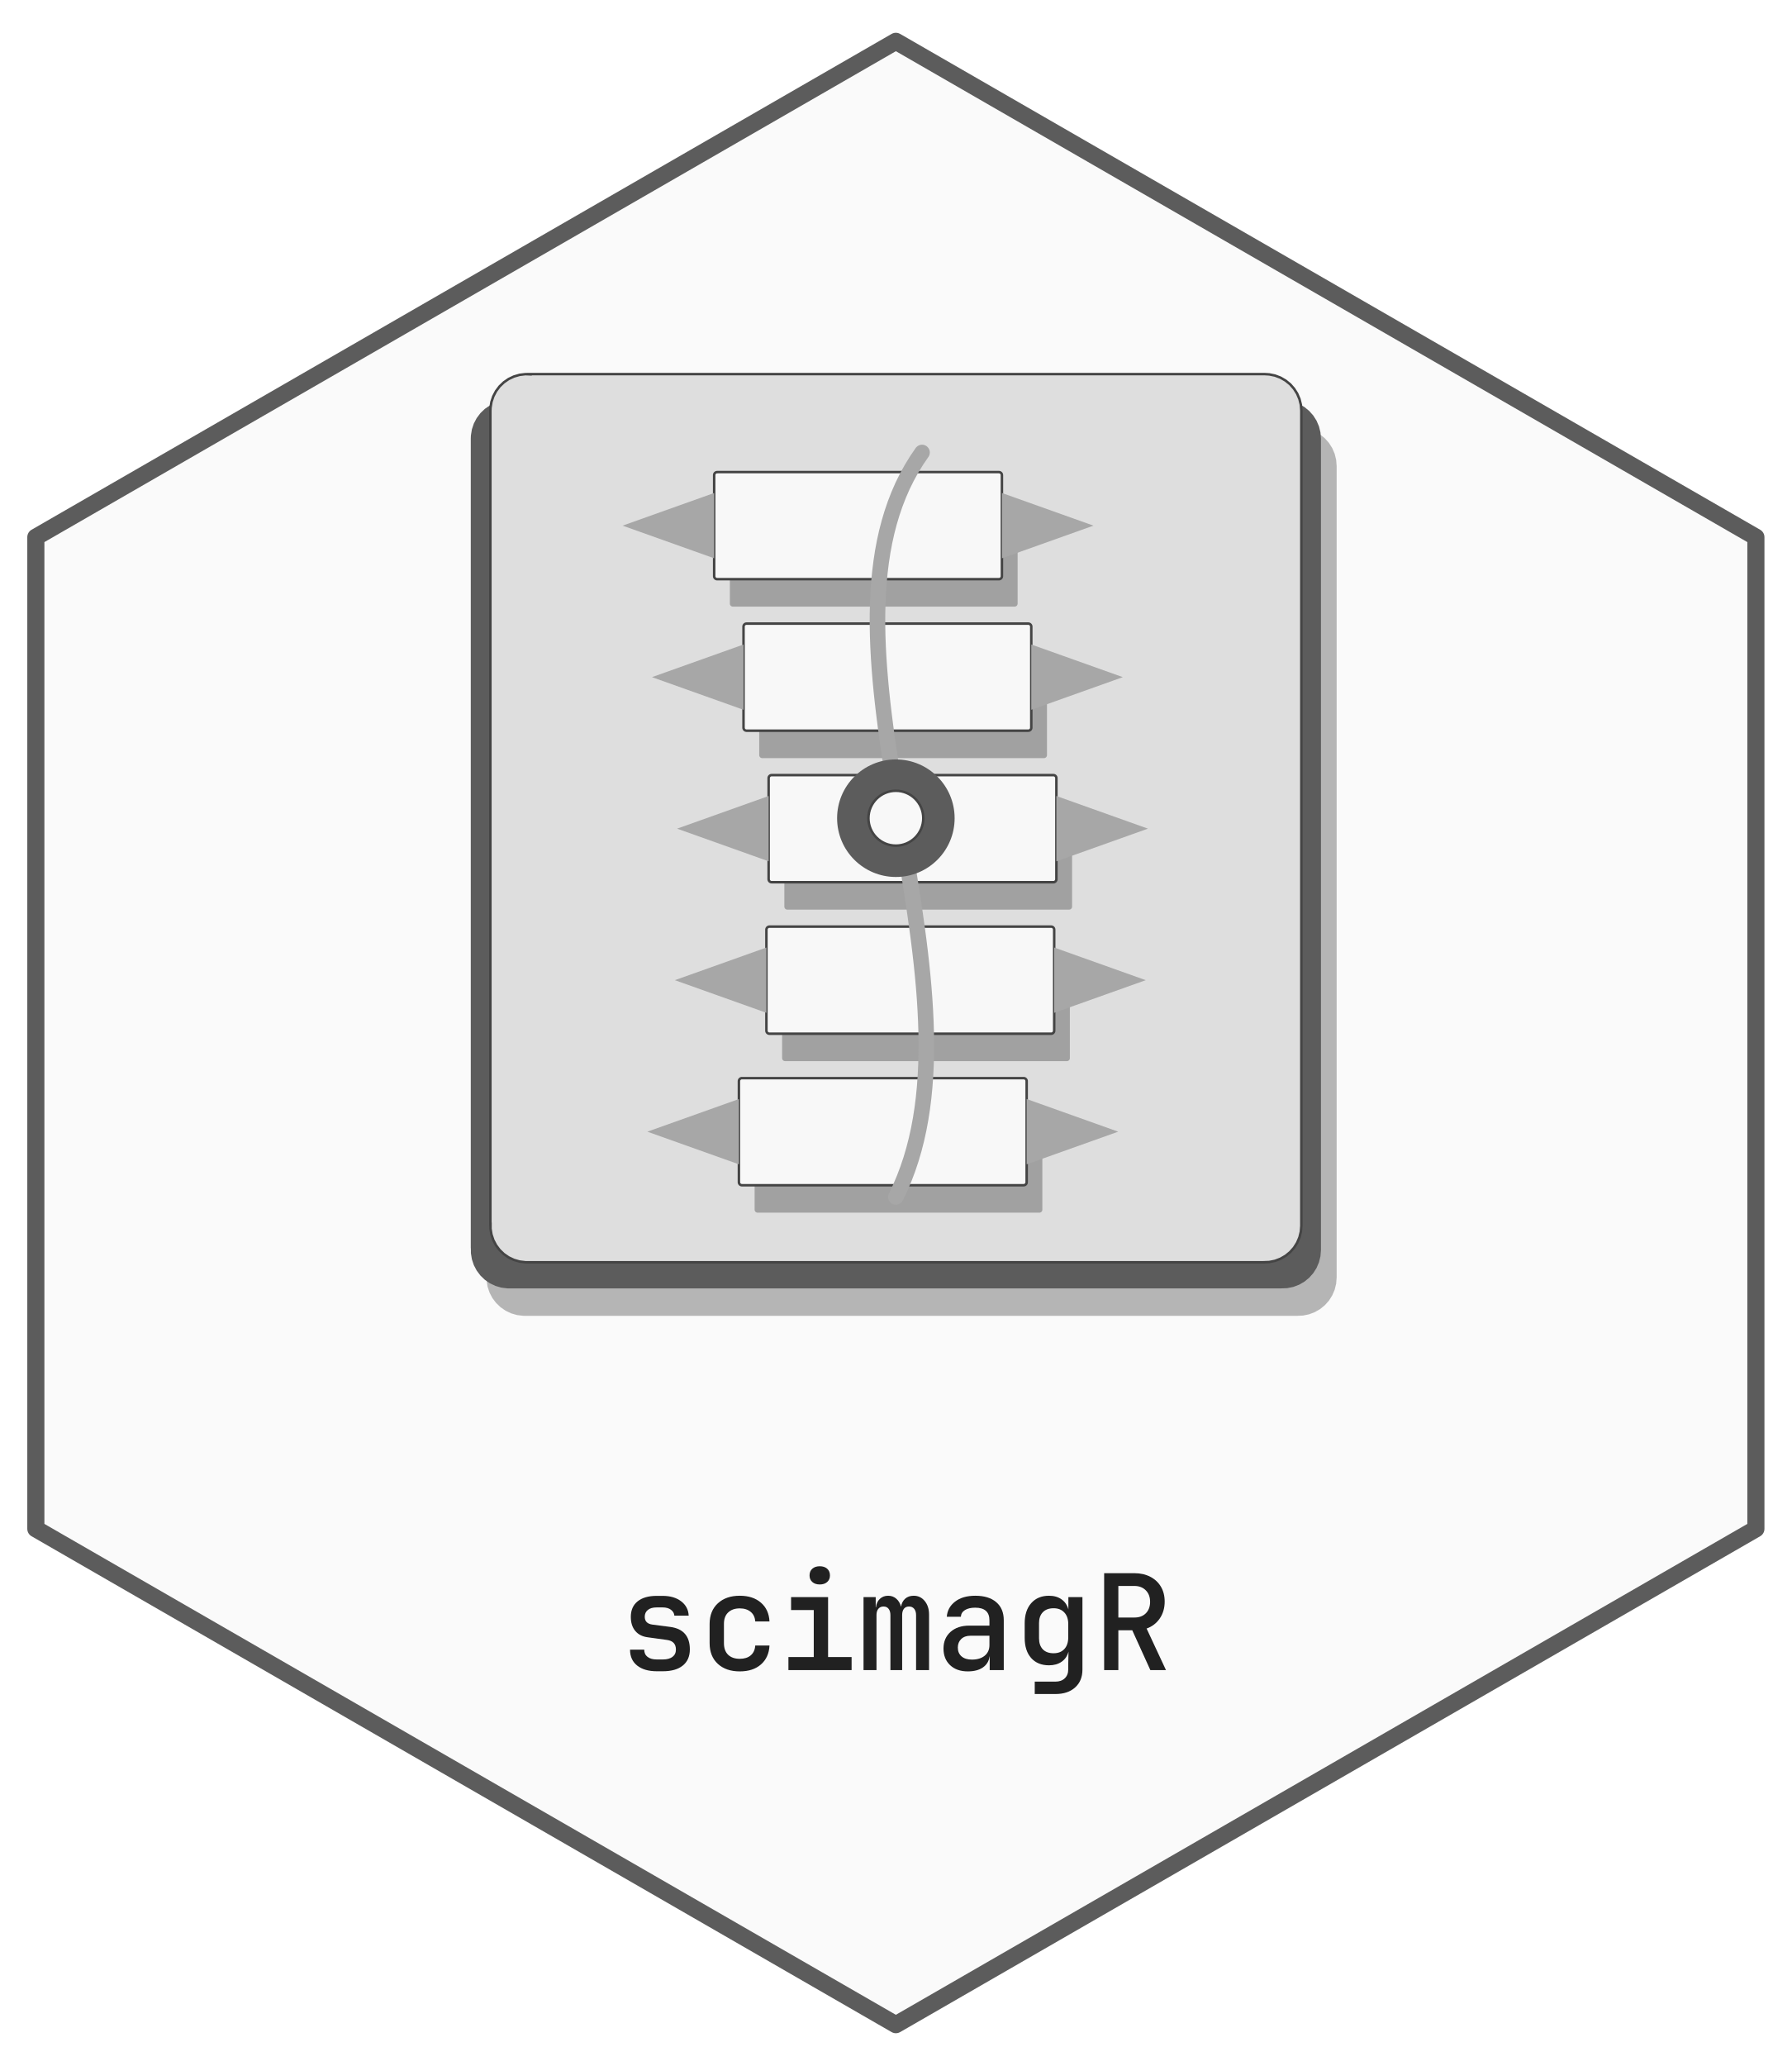
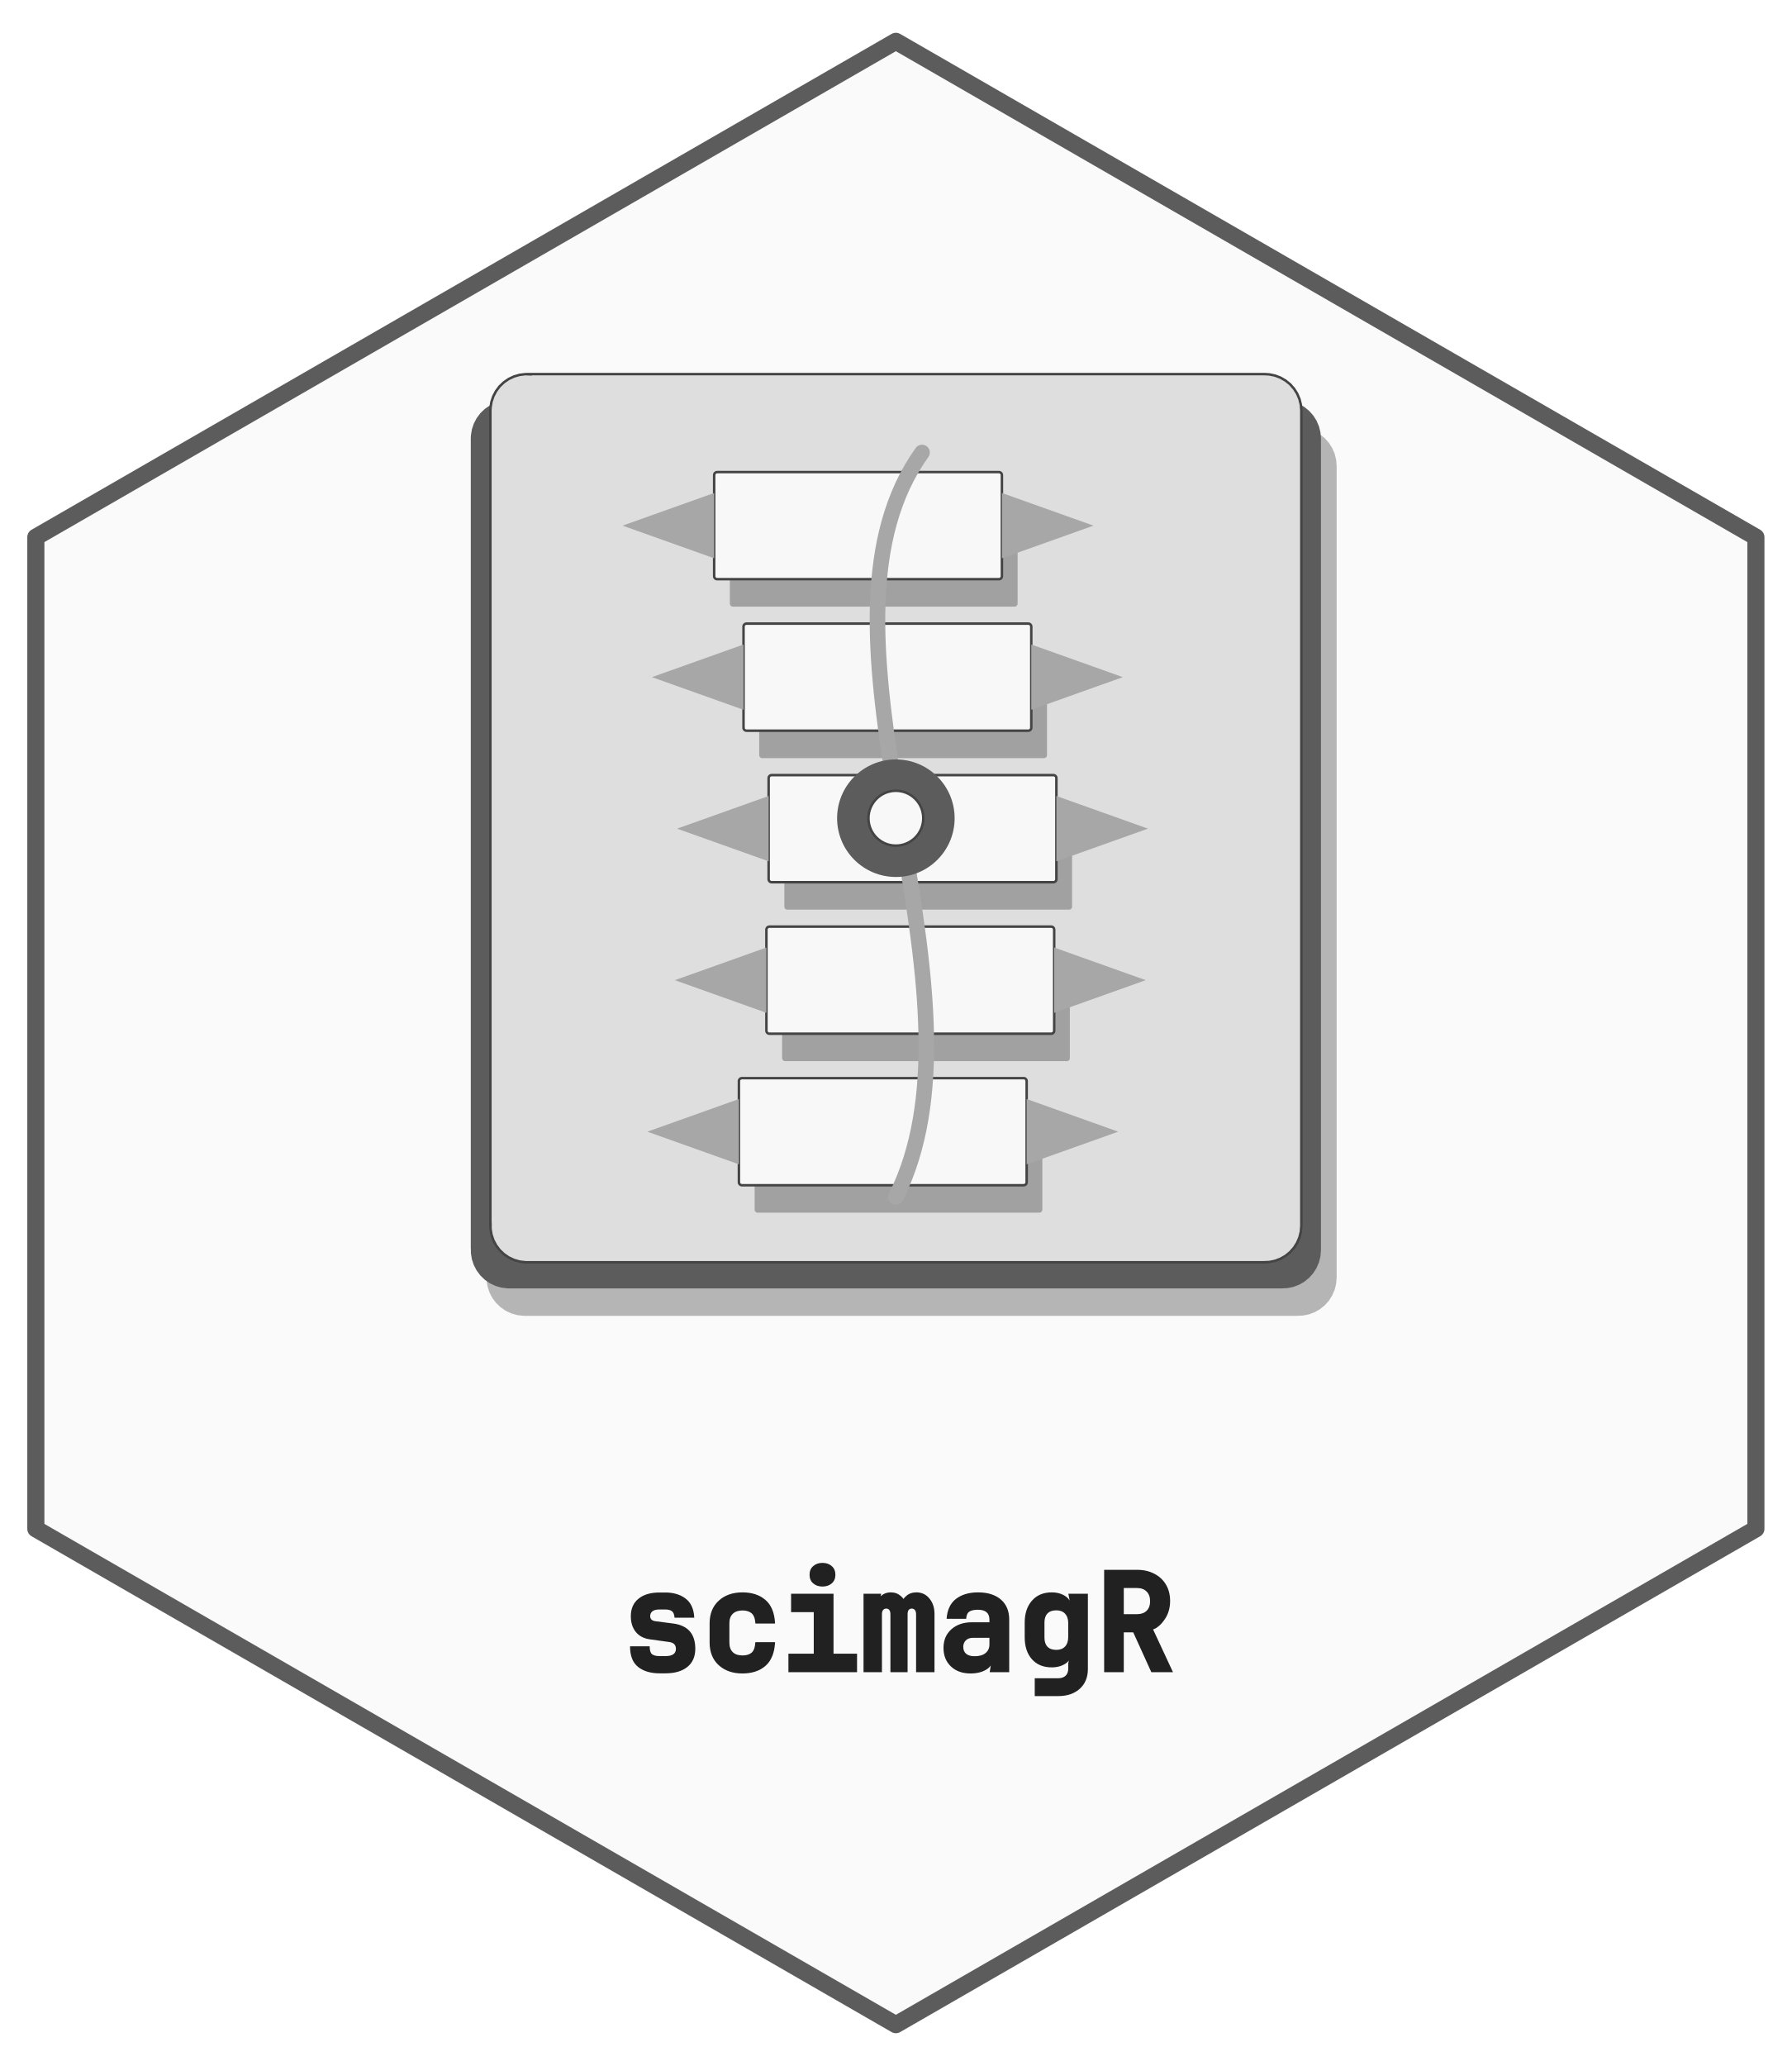
- <svg xmlns="http://www.w3.org/2000/svg" xmlns:xlink="http://www.w3.org/1999/xlink" width="432pt" height="498pt" viewBox="0 0 432 498">
+ <svg xmlns="http://www.w3.org/2000/svg" xmlns:xlink="http://www.w3.org/1999/xlink" width="432" height="498" viewBox="0 0 432 498">
  <defs>
    <g>
      <g id="glyph-0-0">
-         <path d="M 8.891 0.281 C 6.867 0.281 5.281 -0.176 4.125 -1.094 C 2.977 -2.008 2.406 -3.285 2.406 -4.922 L 5.828 -4.922 C 5.828 -4.18 6.094 -3.602 6.625 -3.188 C 7.156 -2.77 7.91 -2.562 8.891 -2.562 L 10.297 -2.562 C 11.305 -2.562 12.086 -2.77 12.641 -3.188 C 13.191 -3.602 13.469 -4.191 13.469 -4.953 C 13.469 -6.297 12.754 -7.066 11.328 -7.266 L 6.688 -7.906 C 5.383 -8.07 4.375 -8.586 3.656 -9.453 C 2.945 -10.316 2.594 -11.441 2.594 -12.828 C 2.594 -14.43 3.133 -15.676 4.219 -16.562 C 5.312 -17.445 6.848 -17.891 8.828 -17.891 L 10.266 -17.891 C 12.109 -17.891 13.598 -17.453 14.734 -16.578 C 15.879 -15.703 16.484 -14.551 16.547 -13.125 L 13.094 -13.125 C 13.051 -13.695 12.773 -14.172 12.266 -14.547 C 11.766 -14.922 11.098 -15.109 10.266 -15.109 L 8.828 -15.109 C 7.91 -15.109 7.203 -14.906 6.703 -14.5 C 6.203 -14.094 5.953 -13.547 5.953 -12.859 C 5.953 -11.773 6.562 -11.145 7.781 -10.969 L 12.125 -10.406 C 15.258 -9.977 16.828 -8.172 16.828 -4.984 C 16.828 -3.305 16.258 -2.008 15.125 -1.094 C 14 -0.176 12.391 0.281 10.297 0.281 Z M 8.891 0.281 " />
+         <path d="M 9.547 0.281 C 7.367 0.281 5.633 -0.234 4.344 -1.266 C 3.051 -2.297 2.406 -3.953 2.406 -6.234 L 7.141 -6.234 C 7.141 -5.266 7.332 -4.629 7.719 -4.328 C 8.113 -4.023 8.723 -3.875 9.547 -3.875 L 10.953 -3.875 C 11.816 -3.875 12.453 -4.023 12.859 -4.328 C 13.266 -4.641 13.469 -5.066 13.469 -5.609 C 13.469 -6.566 12.941 -7.117 11.891 -7.266 L 7.25 -7.906 C 5.781 -8.094 4.633 -8.68 3.812 -9.672 C 3 -10.672 2.594 -11.941 2.594 -13.484 C 2.594 -15.297 3.207 -16.703 4.438 -17.703 C 5.664 -18.703 7.348 -19.203 9.484 -19.203 L 10.922 -19.203 C 12.91 -19.203 14.547 -18.707 15.828 -17.719 C 17.109 -16.738 17.797 -15.207 17.891 -13.125 L 13.141 -13.125 C 13.086 -13.906 12.875 -14.43 12.5 -14.703 C 12.133 -14.973 11.609 -15.109 10.922 -15.109 L 9.484 -15.109 C 8.723 -15.109 8.16 -14.961 7.797 -14.672 C 7.441 -14.379 7.266 -13.992 7.266 -13.516 C 7.266 -12.805 7.688 -12.395 8.531 -12.281 L 12.875 -11.719 C 16.383 -11.238 18.141 -9.211 18.141 -5.641 C 18.141 -3.754 17.504 -2.297 16.234 -1.266 C 14.961 -0.234 13.203 0.281 10.953 0.281 Z M 9.547 0.281 " />
      </g>
      <g id="glyph-0-1">
-         <path d="M 9.859 0.312 C 7.66 0.312 5.898 -0.289 4.578 -1.5 C 3.254 -2.719 2.594 -4.383 2.594 -6.5 L 2.594 -11.109 C 2.594 -13.211 3.254 -14.875 4.578 -16.094 C 5.898 -17.312 7.66 -17.922 9.859 -17.922 C 11.992 -17.922 13.695 -17.363 14.969 -16.25 C 16.25 -15.145 16.938 -13.633 17.031 -11.719 L 13.594 -11.719 C 13.531 -12.719 13.16 -13.492 12.484 -14.047 C 11.816 -14.598 10.941 -14.875 9.859 -14.875 C 8.68 -14.875 7.75 -14.547 7.062 -13.891 C 6.383 -13.242 6.047 -12.328 6.047 -11.141 L 6.047 -6.5 C 6.047 -5.281 6.383 -4.344 7.062 -3.688 C 7.75 -3.039 8.68 -2.719 9.859 -2.719 C 10.961 -2.719 11.844 -2.992 12.5 -3.547 C 13.164 -4.109 13.531 -4.898 13.594 -5.922 L 17.031 -5.922 C 16.938 -4.004 16.25 -2.484 14.969 -1.359 C 13.695 -0.242 11.992 0.312 9.859 0.312 Z M 9.859 0.312 " />
+         <path d="M 10.516 0.312 C 8.148 0.312 6.238 -0.352 4.781 -1.688 C 3.32 -3.031 2.594 -4.852 2.594 -7.156 L 2.594 -11.766 C 2.594 -14.055 3.32 -15.875 4.781 -17.219 C 6.238 -18.562 8.148 -19.234 10.516 -19.234 C 12.816 -19.234 14.672 -18.617 16.078 -17.391 C 17.484 -16.172 18.25 -14.281 18.375 -11.719 L 13.641 -11.719 C 13.555 -12.938 13.242 -13.766 12.703 -14.203 C 12.172 -14.648 11.441 -14.875 10.516 -14.875 C 9.516 -14.875 8.738 -14.609 8.188 -14.078 C 7.633 -13.555 7.359 -12.797 7.359 -11.797 L 7.359 -7.156 C 7.359 -6.125 7.633 -5.344 8.188 -4.812 C 8.738 -4.289 9.516 -4.031 10.516 -4.031 C 11.461 -4.031 12.195 -4.254 12.719 -4.703 C 13.25 -5.148 13.551 -5.992 13.625 -7.234 L 18.375 -7.234 C 18.25 -4.672 17.484 -2.77 16.078 -1.531 C 14.672 -0.301 12.816 0.312 10.516 0.312 Z M 10.516 0.312 " />
      </g>
      <g id="glyph-0-2">
-         <path d="M 2.594 0 L 2.594 -3.141 L 8.703 -3.141 L 8.703 -14.469 L 3.234 -14.469 L 3.234 -17.594 L 12.156 -17.594 L 12.156 -3.141 L 17.828 -3.141 L 17.828 0 Z M 10.156 -20.641 C 9.406 -20.641 8.805 -20.836 8.359 -21.234 C 7.91 -21.629 7.688 -22.156 7.688 -22.812 C 7.688 -23.5 7.91 -24.039 8.359 -24.438 C 8.805 -24.832 9.406 -25.031 10.156 -25.031 C 10.895 -25.031 11.488 -24.832 11.938 -24.438 C 12.383 -24.039 12.609 -23.5 12.609 -22.812 C 12.609 -22.156 12.383 -21.629 11.938 -21.234 C 11.488 -20.836 10.895 -20.641 10.156 -20.641 Z M 10.156 -20.641 " />
+         <path d="M 2.594 0 L 2.594 -4.453 L 8.703 -4.453 L 8.703 -14.469 L 3.234 -14.469 L 3.234 -18.906 L 13.469 -18.906 L 13.469 -4.453 L 19.141 -4.453 L 19.141 0 Z M 10.812 -20.641 C 9.895 -20.641 9.145 -20.895 8.562 -21.406 C 7.977 -21.926 7.688 -22.613 7.688 -23.469 C 7.688 -24.352 7.977 -25.051 8.562 -25.562 C 9.145 -26.082 9.895 -26.344 10.812 -26.344 C 11.719 -26.344 12.461 -26.082 13.047 -25.562 C 13.629 -25.051 13.922 -24.352 13.922 -23.469 C 13.922 -22.613 13.629 -21.926 13.047 -21.406 C 12.461 -20.895 11.719 -20.641 10.812 -20.641 Z M 10.812 -20.641 " />
      </g>
      <g id="glyph-0-3">
-         <path d="M 1.703 0 L 1.703 -17.594 L 4.641 -17.594 L 4.641 -15.141 L 4.703 -15.141 C 4.785 -15.973 5.094 -16.645 5.625 -17.156 C 6.164 -17.664 6.836 -17.922 7.641 -17.922 C 8.41 -17.922 9.066 -17.68 9.609 -17.203 C 10.16 -16.723 10.539 -16.078 10.75 -15.266 C 10.875 -16.078 11.203 -16.723 11.734 -17.203 C 12.273 -17.68 12.961 -17.922 13.797 -17.922 C 14.879 -17.922 15.766 -17.5 16.453 -16.656 C 17.148 -15.812 17.5 -14.727 17.5 -13.406 L 17.5 0 L 14.375 0 L 14.375 -13.25 C 14.375 -13.883 14.223 -14.391 13.922 -14.766 C 13.617 -15.141 13.203 -15.328 12.672 -15.328 C 12.141 -15.328 11.727 -15.145 11.438 -14.781 C 11.156 -14.414 11.016 -13.914 11.016 -13.281 L 11.016 0 L 8.188 0 L 8.188 -13.25 C 8.188 -13.883 8.039 -14.391 7.75 -14.766 C 7.469 -15.141 7.062 -15.328 6.531 -15.328 C 6 -15.328 5.582 -15.145 5.281 -14.781 C 4.977 -14.414 4.828 -13.914 4.828 -13.281 L 4.828 0 Z M 1.703 0 " />
+         <path d="M 1.703 0 L 1.703 -18.906 L 5.953 -18.906 L 5.359 -15.859 L 5.297 -15.859 C 5.004 -16.859 5.188 -17.672 5.844 -18.297 C 6.5 -18.922 7.316 -19.234 8.297 -19.234 C 9.234 -19.234 10.031 -18.941 10.688 -18.359 C 11.344 -17.785 11.562 -17.395 11.344 -17.188 C 11.102 -17.375 11.312 -17.758 11.969 -18.344 C 12.625 -18.938 13.453 -19.234 14.453 -19.234 C 15.742 -19.234 16.789 -18.738 17.594 -17.75 C 18.406 -16.77 18.812 -15.539 18.812 -14.062 L 18.812 0 L 14.375 0 L 14.375 -13.906 C 14.375 -14.383 14.281 -14.738 14.094 -14.969 C 13.906 -15.207 13.648 -15.328 13.328 -15.328 C 13.004 -15.328 12.754 -15.211 12.578 -14.984 C 12.41 -14.766 12.328 -14.414 12.328 -13.938 L 12.328 0 L 8.188 0 L 8.188 -13.906 C 8.188 -14.395 8.098 -14.754 7.922 -14.984 C 7.742 -15.211 7.5 -15.328 7.188 -15.328 C 6.863 -15.328 6.609 -15.211 6.422 -14.984 C 6.234 -14.766 6.141 -14.414 6.141 -13.938 L 6.141 0 Z M 1.703 0 " />
      </g>
      <g id="glyph-0-4">
-         <path d="M 7.844 0.312 C 6.051 0.312 4.625 -0.191 3.562 -1.203 C 2.508 -2.211 1.984 -3.539 1.984 -5.188 C 1.984 -6.852 2.547 -8.191 3.672 -9.203 C 4.805 -10.211 6.312 -10.719 8.188 -10.719 L 13.062 -10.719 L 13.062 -12 C 13.062 -14.031 11.914 -15.047 9.625 -15.047 C 8.602 -15.047 7.781 -14.852 7.156 -14.469 C 6.539 -14.082 6.211 -13.547 6.172 -12.859 L 2.781 -12.859 C 2.883 -14.336 3.547 -15.551 4.766 -16.5 C 5.984 -17.445 7.613 -17.922 9.656 -17.922 C 11.832 -17.922 13.52 -17.398 14.719 -16.359 C 15.914 -15.328 16.516 -13.883 16.516 -12.031 L 16.516 0 L 13.125 0 L 13.125 -3.297 L 13.094 -3.297 C 12.938 -2.16 12.398 -1.273 11.484 -0.641 C 10.566 -0.004 9.352 0.312 7.844 0.312 Z M 8.828 -2.531 C 10.129 -2.531 11.16 -2.844 11.922 -3.469 C 12.68 -4.102 13.062 -4.953 13.062 -6.016 L 13.062 -8.281 L 8.453 -8.281 C 7.535 -8.281 6.801 -8.016 6.25 -7.484 C 5.707 -6.953 5.438 -6.27 5.438 -5.438 C 5.438 -4.539 5.734 -3.832 6.328 -3.312 C 6.93 -2.789 7.766 -2.531 8.828 -2.531 Z M 8.828 -2.531 " />
+         <path d="M 8.5 0.312 C 6.531 0.312 4.953 -0.254 3.766 -1.391 C 2.578 -2.523 1.984 -4.008 1.984 -5.844 C 1.984 -7.707 2.613 -9.203 3.875 -10.328 C 5.145 -11.461 6.801 -12.031 8.844 -12.031 L 13.062 -12.031 L 13.062 -12.656 C 13.062 -14.25 12.133 -15.047 10.281 -15.047 C 9.383 -15.047 8.703 -14.898 8.234 -14.609 C 7.766 -14.316 7.504 -13.734 7.453 -12.859 L 2.734 -12.859 C 2.879 -15.004 3.629 -16.602 4.984 -17.656 C 6.348 -18.707 8.125 -19.234 10.312 -19.234 C 12.656 -19.234 14.492 -18.656 15.828 -17.5 C 17.16 -16.344 17.828 -14.738 17.828 -12.688 L 17.828 0 L 13.125 0 L 13.75 -3.922 L 13.781 -3.922 C 14.008 -2.555 13.598 -1.508 12.547 -0.781 C 11.492 -0.051 10.145 0.312 8.5 0.312 Z M 9.484 -3.844 C 10.629 -3.844 11.508 -4.098 12.125 -4.609 C 12.75 -5.129 13.062 -5.816 13.062 -6.672 L 13.062 -8.281 L 9.109 -8.281 C 8.367 -8.281 7.789 -8.078 7.375 -7.672 C 6.957 -7.266 6.75 -6.738 6.75 -6.094 C 6.75 -5.395 6.977 -4.844 7.438 -4.438 C 7.906 -4.039 8.586 -3.844 9.484 -3.844 Z M 9.484 -3.844 " />
      </g>
      <g id="glyph-0-5">
-         <path d="M 4.984 5.766 L 4.984 2.781 L 9.953 2.781 C 10.91 2.781 11.664 2.516 12.219 1.984 C 12.781 1.453 13.062 0.727 13.062 -0.188 L 13.062 -1.5 L 13.125 -4.453 C 12.844 -3.398 12.289 -2.586 11.469 -2.016 C 10.645 -1.441 9.629 -1.156 8.422 -1.156 C 6.609 -1.156 5.176 -1.738 4.125 -2.906 C 3.082 -4.082 2.562 -5.695 2.562 -7.75 L 2.562 -11.297 C 2.562 -13.328 3.082 -14.938 4.125 -16.125 C 5.176 -17.32 6.609 -17.922 8.422 -17.922 C 9.629 -17.922 10.641 -17.629 11.453 -17.047 C 12.266 -16.473 12.812 -15.664 13.094 -14.625 L 13.094 -17.594 L 16.484 -17.594 L 16.484 -0.125 C 16.484 1.688 15.898 3.117 14.734 4.172 C 13.566 5.234 11.984 5.766 9.984 5.766 Z M 9.531 -4.062 C 10.625 -4.062 11.484 -4.395 12.109 -5.062 C 12.742 -5.738 13.062 -6.688 13.062 -7.906 L 13.062 -11.109 C 13.062 -12.297 12.742 -13.223 12.109 -13.891 C 11.484 -14.566 10.625 -14.906 9.531 -14.906 C 8.406 -14.906 7.535 -14.582 6.922 -13.938 C 6.316 -13.301 6.016 -12.43 6.016 -11.328 L 6.016 -7.688 C 6.016 -6.551 6.316 -5.66 6.922 -5.016 C 7.535 -4.379 8.406 -4.062 9.531 -4.062 Z M 9.531 -4.062 " />
+         <path d="M 4.984 5.766 L 4.984 1.469 L 10.609 1.469 C 11.391 1.469 11.992 1.266 12.422 0.859 C 12.848 0.453 13.062 -0.113 13.062 -0.844 L 13.062 -2.156 L 13.781 -5.109 C 13.883 -3.785 13.461 -2.797 12.516 -2.141 C 11.566 -1.484 10.422 -1.156 9.078 -1.156 C 7.066 -1.156 5.477 -1.805 4.312 -3.109 C 3.145 -4.422 2.562 -6.188 2.562 -8.406 L 2.562 -11.953 C 2.562 -14.148 3.145 -15.91 4.312 -17.234 C 5.477 -18.566 7.066 -19.234 9.078 -19.234 C 10.422 -19.234 11.562 -18.898 12.5 -18.234 C 13.438 -17.566 13.852 -16.582 13.75 -15.281 L 13.094 -18.906 L 17.797 -18.906 L 17.797 -0.781 C 17.797 1.227 17.145 2.82 15.844 4 C 14.539 5.176 12.805 5.766 10.641 5.766 Z M 10.188 -5.375 C 11.094 -5.375 11.797 -5.645 12.297 -6.188 C 12.805 -6.727 13.062 -7.52 13.062 -8.562 L 13.062 -11.766 C 13.062 -12.773 12.805 -13.551 12.297 -14.094 C 11.797 -14.633 11.094 -14.906 10.188 -14.906 C 9.25 -14.906 8.535 -14.648 8.047 -14.141 C 7.566 -13.629 7.328 -12.91 7.328 -11.984 L 7.328 -8.344 C 7.328 -7.383 7.566 -6.648 8.047 -6.141 C 8.535 -5.629 9.25 -5.375 10.188 -5.375 Z M 10.188 -5.375 " />
      </g>
      <g id="glyph-0-6">
-         <path d="M 2.719 0 L 2.719 -23.359 L 10.016 -23.359 C 11.461 -23.359 12.734 -23.07 13.828 -22.5 C 14.93 -21.938 15.785 -21.145 16.391 -20.125 C 17.004 -19.102 17.312 -17.898 17.312 -16.516 C 17.312 -14.953 16.914 -13.594 16.125 -12.438 C 15.332 -11.289 14.273 -10.484 12.953 -10.016 L 17.625 0 L 13.859 0 L 9.5 -9.594 L 6.141 -9.594 L 6.141 0 Z M 6.141 -12.672 L 10.016 -12.672 C 11.172 -12.672 12.086 -13.008 12.766 -13.688 C 13.453 -14.375 13.797 -15.297 13.797 -16.453 C 13.797 -17.617 13.445 -18.547 12.75 -19.234 C 12.062 -19.93 11.148 -20.281 10.016 -20.281 L 6.141 -20.281 Z M 6.141 -12.672 " />
+         <path d="M 2.719 0 L 2.719 -24.672 L 10.672 -24.672 C 12.223 -24.672 13.598 -24.359 14.797 -23.734 C 16.004 -23.117 16.941 -22.25 17.609 -21.125 C 18.285 -20 18.625 -18.68 18.625 -17.172 C 18.625 -15.473 18.188 -13.988 17.312 -12.719 C 16.445 -11.457 15.516 -10.648 14.516 -10.297 L 19.312 0 L 14.094 0 L 9.734 -9.594 L 7.453 -9.594 L 7.453 0 Z M 7.453 -13.984 L 10.672 -13.984 C 11.648 -13.984 12.414 -14.258 12.969 -14.812 C 13.52 -15.363 13.797 -16.129 13.797 -17.109 C 13.797 -18.098 13.516 -18.875 12.953 -19.438 C 12.391 -20 11.629 -20.281 10.672 -20.281 L 7.453 -20.281 Z M 7.453 -13.984 " />
      </g>
    </g>
  </defs>
  <path fill-rule="nonzero" fill="rgb(98.039%, 98.039%, 98.039%)" fill-opacity="1" stroke-width="4.125" stroke-linecap="round" stroke-linejoin="round" stroke="rgb(36.078%, 36.078%, 36.078%)" stroke-opacity="1" stroke-miterlimit="10" d="M 216 9.961 L 423.359 129.48 L 423.359 368.52 L 216 488.039 L 8.641 368.52 L 8.641 129.48 Z M 216 9.961 " />
  <path fill-rule="nonzero" fill="rgb(1.961%, 1.961%, 1.961%)" fill-opacity="0.278" d="M 126.516 317.176 L 313.051 317.176 L 312.68 317.168 L 314.164 317.109 L 315.617 316.812 L 317.008 316.285 L 318.293 315.543 L 319.441 314.605 L 320.426 313.496 L 321.219 312.238 L 321.801 310.875 L 322.156 309.434 L 322.277 307.953 L 322.277 112.312 L 322.156 110.832 L 321.801 109.391 L 321.219 108.027 L 320.426 106.773 L 319.441 105.66 L 318.293 104.723 L 317.008 103.98 L 315.617 103.453 L 314.164 103.156 L 313.051 103.09 L 126.516 103.09 L 127.629 103.156 L 126.145 103.098 L 124.672 103.277 L 123.246 103.688 L 121.906 104.324 L 120.684 105.168 L 119.613 106.195 L 118.719 107.383 L 118.031 108.699 L 117.559 110.105 L 117.32 111.57 L 117.293 112.312 L 117.293 307.953 L 117.32 307.211 L 117.32 308.695 L 117.559 310.16 L 118.031 311.57 L 118.719 312.883 L 119.613 314.07 L 120.684 315.098 L 121.906 315.941 L 123.246 316.578 L 124.672 316.992 L 126.145 317.168 Z M 126.516 317.176 " />
  <path fill-rule="nonzero" fill="rgb(36.078%, 36.078%, 36.078%)" fill-opacity="1" d="M 122.73 310.566 L 309.27 310.566 L 308.895 310.559 L 310.379 310.5 L 311.836 310.203 L 313.223 309.676 L 314.508 308.934 L 315.656 307.992 L 316.641 306.883 L 317.434 305.629 L 318.016 304.262 L 318.371 302.82 L 318.492 301.34 L 318.492 105.703 L 318.371 104.223 L 318.016 102.781 L 317.434 101.414 L 316.641 100.16 L 315.656 99.051 L 314.508 98.109 L 313.223 97.367 L 311.836 96.844 L 310.379 96.547 L 309.27 96.477 L 122.73 96.477 L 123.844 96.547 L 122.359 96.484 L 120.887 96.664 L 119.461 97.078 L 118.121 97.715 L 116.898 98.559 L 115.828 99.586 L 114.938 100.773 L 114.246 102.086 L 113.777 103.496 L 113.539 104.961 L 113.508 105.703 L 113.508 301.34 L 113.539 300.598 L 113.539 302.082 L 113.777 303.547 L 114.246 304.957 L 114.938 306.27 L 115.828 307.457 L 116.898 308.488 L 118.121 309.328 L 119.461 309.965 L 120.887 310.379 L 122.359 310.559 Z M 122.73 310.566 " />
  <path fill-rule="nonzero" fill="rgb(87.059%, 87.059%, 87.059%)" fill-opacity="1" stroke-width="0.6" stroke-linecap="round" stroke-linejoin="round" stroke="rgb(26.667%, 26.667%, 26.667%)" stroke-opacity="1" stroke-miterlimit="10" d="M 127.035 304.27 L 304.965 304.27 L 304.609 304.262 L 306.023 304.203 L 307.41 303.922 L 308.734 303.418 L 309.961 302.711 L 311.059 301.816 L 311.996 300.758 L 312.754 299.559 L 313.309 298.258 L 313.648 296.883 L 313.762 295.469 L 313.762 98.98 L 313.648 97.566 L 313.309 96.195 L 312.754 94.891 L 311.996 93.695 L 311.059 92.633 L 309.961 91.738 L 308.734 91.031 L 307.41 90.527 L 306.023 90.246 L 304.965 90.18 L 127.035 90.18 L 128.098 90.246 L 126.684 90.188 L 125.277 90.359 L 123.918 90.754 L 122.637 91.359 L 121.473 92.164 L 120.449 93.145 L 119.602 94.277 L 118.941 95.531 L 118.492 96.875 L 118.266 98.273 L 118.238 98.98 L 118.238 295.469 L 118.266 294.762 L 118.266 296.18 L 118.492 297.574 L 118.941 298.918 L 119.602 300.172 L 120.449 301.305 L 121.473 302.285 L 122.637 303.09 L 123.918 303.695 L 125.277 304.09 L 126.684 304.262 Z M 127.035 304.27 " />
  <path fill-rule="nonzero" fill="rgb(1.961%, 1.961%, 1.961%)" fill-opacity="0.278" d="M 182.664 292.305 L 250.598 292.305 L 250.566 292.305 L 250.684 292.301 L 250.797 292.277 L 250.906 292.234 L 251.008 292.176 L 251.098 292.105 L 251.176 292.016 L 251.238 291.918 L 251.281 291.812 L 251.312 291.699 L 251.32 291.582 L 251.32 267.211 L 251.312 267.094 L 251.281 266.984 L 251.238 266.875 L 251.176 266.777 L 251.098 266.691 L 251.008 266.617 L 250.906 266.559 L 250.797 266.516 L 250.684 266.492 L 250.598 266.488 L 182.664 266.488 L 182.75 266.492 L 182.637 266.488 L 182.52 266.504 L 182.406 266.535 L 182.301 266.586 L 182.207 266.652 L 182.121 266.73 L 182.055 266.824 L 182 266.93 L 181.961 267.039 L 181.945 267.152 L 181.941 267.211 L 181.941 291.582 L 181.945 291.523 L 181.945 291.641 L 181.961 291.754 L 182 291.867 L 182.055 291.969 L 182.121 292.062 L 182.207 292.141 L 182.301 292.207 L 182.406 292.258 L 182.52 292.289 L 182.637 292.305 Z M 182.664 292.305 " />
  <path fill-rule="nonzero" fill="rgb(97.255%, 97.255%, 97.255%)" fill-opacity="1" stroke-width="0.6" stroke-linecap="round" stroke-linejoin="round" stroke="rgb(26.667%, 26.667%, 26.667%)" stroke-opacity="1" stroke-miterlimit="10" d="M 178.879 285.695 L 246.812 285.695 L 246.785 285.691 L 246.898 285.688 L 247.016 285.664 L 247.121 285.625 L 247.223 285.566 L 247.312 285.492 L 247.391 285.406 L 247.453 285.305 L 247.5 285.199 L 247.527 285.086 L 247.535 284.969 L 247.535 260.602 L 247.527 260.484 L 247.5 260.371 L 247.453 260.266 L 247.391 260.164 L 247.312 260.078 L 247.223 260.004 L 247.121 259.945 L 247.016 259.906 L 246.898 259.883 L 246.812 259.879 L 178.879 259.879 L 178.965 259.883 L 178.852 259.879 L 178.734 259.891 L 178.625 259.926 L 178.52 259.973 L 178.422 260.039 L 178.34 260.121 L 178.27 260.215 L 178.215 260.316 L 178.18 260.426 L 178.16 260.543 L 178.156 260.602 L 178.156 284.969 L 178.16 284.914 L 178.16 285.027 L 178.18 285.145 L 178.215 285.254 L 178.27 285.355 L 178.34 285.449 L 178.422 285.531 L 178.52 285.598 L 178.625 285.648 L 178.734 285.68 L 178.852 285.691 Z M 178.879 285.695 " />
  <path fill-rule="nonzero" fill="rgb(65.49%, 65.49%, 65.49%)" fill-opacity="1" d="M 178.156 264.914 L 156.082 272.785 L 178.156 280.656 Z M 178.156 264.914 " />
  <path fill-rule="nonzero" fill="rgb(65.49%, 65.49%, 65.49%)" fill-opacity="1" d="M 247.535 264.914 L 269.609 272.785 L 247.535 280.656 Z M 247.535 264.914 " />
  <path fill-rule="nonzero" fill="rgb(1.961%, 1.961%, 1.961%)" fill-opacity="0.278" d="M 189.297 255.785 L 257.23 255.785 L 257.203 255.785 L 257.32 255.777 L 257.434 255.754 L 257.543 255.715 L 257.641 255.656 L 257.73 255.582 L 257.809 255.496 L 257.871 255.398 L 257.918 255.289 L 257.945 255.176 L 257.953 255.062 L 257.953 230.691 L 257.945 230.574 L 257.918 230.461 L 257.871 230.355 L 257.809 230.258 L 257.73 230.168 L 257.641 230.098 L 257.543 230.039 L 257.434 229.996 L 257.32 229.973 L 257.23 229.969 L 189.297 229.969 L 189.387 229.973 L 189.27 229.969 L 189.152 229.98 L 189.043 230.016 L 188.938 230.066 L 188.84 230.129 L 188.758 230.211 L 188.688 230.305 L 188.633 230.406 L 188.598 230.52 L 188.578 230.633 L 188.574 230.691 L 188.574 255.062 L 188.578 255.004 L 188.578 255.121 L 188.598 255.234 L 188.633 255.344 L 188.688 255.449 L 188.758 255.539 L 188.84 255.621 L 188.938 255.688 L 189.043 255.738 L 189.152 255.77 L 189.27 255.785 Z M 189.297 255.785 " />
  <path fill-rule="nonzero" fill="rgb(97.255%, 97.255%, 97.255%)" fill-opacity="1" stroke-width="0.6" stroke-linecap="round" stroke-linejoin="round" stroke="rgb(26.667%, 26.667%, 26.667%)" stroke-opacity="1" stroke-miterlimit="10" d="M 185.516 249.172 L 253.449 249.172 L 253.418 249.172 L 253.535 249.168 L 253.648 249.145 L 253.758 249.102 L 253.859 249.043 L 253.949 248.973 L 254.023 248.883 L 254.086 248.785 L 254.133 248.68 L 254.16 248.566 L 254.172 248.449 L 254.172 224.078 L 254.16 223.965 L 254.133 223.852 L 254.086 223.742 L 254.023 223.645 L 253.949 223.559 L 253.859 223.484 L 253.758 223.426 L 253.648 223.387 L 253.535 223.363 L 253.449 223.355 L 185.516 223.355 L 185.602 223.363 L 185.484 223.355 L 185.371 223.371 L 185.258 223.402 L 185.152 223.453 L 185.059 223.52 L 184.973 223.602 L 184.902 223.691 L 184.848 223.797 L 184.812 223.906 L 184.793 224.02 L 184.789 224.078 L 184.789 248.449 L 184.793 248.391 L 184.793 248.508 L 184.812 248.621 L 184.848 248.734 L 184.902 248.836 L 184.973 248.93 L 185.059 249.012 L 185.152 249.074 L 185.258 249.125 L 185.371 249.156 L 185.484 249.172 Z M 185.516 249.172 " />
  <path fill-rule="nonzero" fill="rgb(65.49%, 65.49%, 65.49%)" fill-opacity="1" d="M 184.789 228.395 L 162.715 236.266 L 184.789 244.137 Z M 184.789 228.395 " />
  <path fill-rule="nonzero" fill="rgb(65.49%, 65.49%, 65.49%)" fill-opacity="1" d="M 254.172 228.395 L 276.246 236.266 L 254.172 244.137 Z M 254.172 228.395 " />
  <path fill-rule="nonzero" fill="rgb(1.961%, 1.961%, 1.961%)" fill-opacity="0.278" d="M 189.832 219.262 L 257.766 219.262 L 257.738 219.262 L 257.852 219.258 L 257.969 219.234 L 258.078 219.195 L 258.176 219.137 L 258.266 219.062 L 258.344 218.977 L 258.406 218.875 L 258.453 218.77 L 258.48 218.656 L 258.488 218.539 L 258.488 194.168 L 258.48 194.055 L 258.453 193.941 L 258.406 193.832 L 258.344 193.734 L 258.266 193.648 L 258.176 193.574 L 258.078 193.516 L 257.969 193.477 L 257.852 193.453 L 257.766 193.445 L 189.832 193.445 L 189.922 193.453 L 189.805 193.449 L 189.688 193.461 L 189.578 193.492 L 189.473 193.543 L 189.375 193.609 L 189.293 193.691 L 189.223 193.785 L 189.168 193.887 L 189.133 193.996 L 189.113 194.113 L 189.109 194.168 L 189.109 218.539 L 189.113 218.48 L 189.113 218.598 L 189.133 218.715 L 189.168 218.824 L 189.223 218.926 L 189.293 219.02 L 189.375 219.102 L 189.473 219.168 L 189.578 219.215 L 189.688 219.25 L 189.805 219.262 Z M 189.832 219.262 " />
  <path fill-rule="nonzero" fill="rgb(97.255%, 97.255%, 97.255%)" fill-opacity="1" stroke-width="0.6" stroke-linecap="round" stroke-linejoin="round" stroke="rgb(26.667%, 26.667%, 26.667%)" stroke-opacity="1" stroke-miterlimit="10" d="M 186.047 212.652 L 253.98 212.652 L 253.953 212.652 L 254.07 212.648 L 254.184 212.625 L 254.293 212.582 L 254.395 212.523 L 254.484 212.449 L 254.559 212.363 L 254.621 212.266 L 254.668 212.156 L 254.695 212.047 L 254.703 211.93 L 254.703 187.559 L 254.695 187.441 L 254.668 187.328 L 254.621 187.223 L 254.559 187.125 L 254.484 187.035 L 254.395 186.965 L 254.293 186.906 L 254.184 186.863 L 254.07 186.84 L 253.98 186.836 L 186.047 186.836 L 186.137 186.84 L 186.02 186.836 L 185.902 186.852 L 185.793 186.883 L 185.688 186.934 L 185.59 187 L 185.508 187.078 L 185.438 187.172 L 185.383 187.273 L 185.348 187.387 L 185.328 187.5 L 185.324 187.559 L 185.324 211.93 L 185.328 211.871 L 185.328 211.988 L 185.348 212.102 L 185.383 212.211 L 185.438 212.316 L 185.508 212.41 L 185.59 212.488 L 185.688 212.555 L 185.793 212.605 L 185.902 212.637 L 186.02 212.652 Z M 186.047 212.652 " />
  <path fill-rule="nonzero" fill="rgb(65.49%, 65.49%, 65.49%)" fill-opacity="1" d="M 185.324 191.871 L 163.25 199.742 L 185.324 207.613 Z M 185.324 191.871 " />
  <path fill-rule="nonzero" fill="rgb(65.49%, 65.49%, 65.49%)" fill-opacity="1" d="M 254.703 191.871 L 276.781 199.742 L 254.703 207.613 Z M 254.703 191.871 " />
  <path fill-rule="nonzero" fill="rgb(1.961%, 1.961%, 1.961%)" fill-opacity="0.278" d="M 183.777 182.742 L 251.711 182.742 L 251.68 182.742 L 251.797 182.738 L 251.91 182.715 L 252.02 182.672 L 252.121 182.613 L 252.211 182.543 L 252.289 182.453 L 252.352 182.355 L 252.395 182.25 L 252.422 182.137 L 252.434 182.02 L 252.434 157.648 L 252.422 157.531 L 252.395 157.422 L 252.352 157.312 L 252.289 157.215 L 252.211 157.129 L 252.121 157.055 L 252.02 156.996 L 251.91 156.953 L 251.797 156.93 L 251.711 156.926 L 183.777 156.926 L 183.863 156.93 L 183.746 156.926 L 183.633 156.941 L 183.52 156.973 L 183.414 157.023 L 183.32 157.09 L 183.234 157.168 L 183.164 157.262 L 183.113 157.367 L 183.074 157.477 L 183.055 157.59 L 183.055 182.02 L 183.055 181.961 L 183.055 182.078 L 183.074 182.191 L 183.113 182.305 L 183.164 182.406 L 183.234 182.5 L 183.32 182.578 L 183.414 182.645 L 183.52 182.695 L 183.633 182.727 L 183.746 182.742 Z M 183.777 182.742 " />
  <path fill-rule="nonzero" fill="rgb(97.255%, 97.255%, 97.255%)" fill-opacity="1" stroke-width="0.6" stroke-linecap="round" stroke-linejoin="round" stroke="rgb(26.667%, 26.667%, 26.667%)" stroke-opacity="1" stroke-miterlimit="10" d="M 179.992 176.133 L 247.926 176.133 L 247.898 176.129 L 248.012 176.125 L 248.125 176.102 L 248.234 176.062 L 248.336 176.004 L 248.426 175.93 L 248.504 175.844 L 248.566 175.742 L 248.613 175.637 L 248.641 175.523 L 248.648 175.406 L 248.648 151.039 L 248.641 150.922 L 248.613 150.809 L 248.566 150.703 L 248.504 150.602 L 248.426 150.516 L 248.336 150.441 L 248.234 150.383 L 248.125 150.344 L 248.012 150.32 L 247.926 150.316 L 179.992 150.316 L 180.078 150.32 L 179.965 150.316 L 179.848 150.328 L 179.734 150.363 L 179.629 150.41 L 179.535 150.477 L 179.453 150.559 L 179.383 150.652 L 179.328 150.754 L 179.289 150.863 L 179.273 150.98 L 179.27 151.039 L 179.27 175.406 L 179.273 175.352 L 179.273 175.465 L 179.289 175.582 L 179.328 175.691 L 179.383 175.793 L 179.453 175.887 L 179.535 175.969 L 179.629 176.035 L 179.734 176.086 L 179.848 176.117 L 179.965 176.129 Z M 179.992 176.133 " />
  <path fill-rule="nonzero" fill="rgb(65.49%, 65.49%, 65.49%)" fill-opacity="1" d="M 179.27 155.352 L 157.195 163.223 L 179.27 171.094 Z M 179.27 155.352 " />
  <path fill-rule="nonzero" fill="rgb(65.49%, 65.49%, 65.49%)" fill-opacity="1" d="M 248.648 155.352 L 270.723 163.223 L 248.648 171.094 Z M 248.648 155.352 " />
  <path fill-rule="nonzero" fill="rgb(1.961%, 1.961%, 1.961%)" fill-opacity="0.278" d="M 176.699 146.223 L 244.629 146.223 L 244.602 146.223 L 244.719 146.215 L 244.832 146.191 L 244.941 146.152 L 245.043 146.094 L 245.133 146.02 L 245.207 145.934 L 245.27 145.836 L 245.316 145.727 L 245.344 145.613 L 245.355 145.5 L 245.355 121.129 L 245.344 121.012 L 245.316 120.898 L 245.27 120.793 L 245.207 120.695 L 245.133 120.605 L 245.043 120.531 L 244.941 120.477 L 244.832 120.434 L 244.719 120.41 L 244.629 120.406 L 176.699 120.406 L 176.785 120.41 L 176.668 120.406 L 176.555 120.418 L 176.441 120.453 L 176.336 120.504 L 176.238 120.566 L 176.156 120.648 L 176.086 120.742 L 176.031 120.844 L 175.996 120.957 L 175.977 121.07 L 175.973 121.129 L 175.973 145.5 L 175.977 145.441 L 175.977 145.559 L 175.996 145.672 L 176.031 145.781 L 176.086 145.887 L 176.156 145.977 L 176.238 146.059 L 176.336 146.125 L 176.441 146.176 L 176.555 146.207 L 176.668 146.223 Z M 176.699 146.223 " />
  <path fill-rule="nonzero" fill="rgb(97.255%, 97.255%, 97.255%)" fill-opacity="1" stroke-width="0.6" stroke-linecap="round" stroke-linejoin="round" stroke="rgb(26.667%, 26.667%, 26.667%)" stroke-opacity="1" stroke-miterlimit="10" d="M 172.914 139.609 L 240.848 139.609 L 240.816 139.609 L 240.934 139.605 L 241.047 139.582 L 241.156 139.539 L 241.258 139.48 L 241.348 139.41 L 241.426 139.32 L 241.488 139.223 L 241.531 139.117 L 241.559 139.004 L 241.57 138.887 L 241.57 114.516 L 241.559 114.402 L 241.531 114.289 L 241.488 114.18 L 241.426 114.082 L 241.348 113.996 L 241.258 113.922 L 241.156 113.863 L 241.047 113.82 L 240.934 113.801 L 240.848 113.793 L 172.914 113.793 L 173 113.801 L 172.883 113.793 L 172.77 113.809 L 172.656 113.84 L 172.551 113.891 L 172.457 113.957 L 172.371 114.039 L 172.301 114.129 L 172.246 114.234 L 172.211 114.344 L 172.191 114.457 L 172.191 138.887 L 172.191 138.828 L 172.191 138.945 L 172.211 139.059 L 172.246 139.172 L 172.301 139.273 L 172.371 139.367 L 172.457 139.445 L 172.551 139.512 L 172.656 139.562 L 172.77 139.594 L 172.883 139.609 Z M 172.914 139.609 " />
  <path fill-rule="nonzero" fill="rgb(65.49%, 65.49%, 65.49%)" fill-opacity="1" d="M 172.191 118.832 L 150.113 126.703 L 172.191 134.574 Z M 172.191 118.832 " />
  <path fill-rule="nonzero" fill="rgb(65.49%, 65.49%, 65.49%)" fill-opacity="1" d="M 241.57 118.832 L 263.645 126.703 L 241.57 134.574 Z M 241.57 118.832 " />
  <path fill="none" stroke-width="3.75" stroke-linecap="round" stroke-linejoin="round" stroke="rgb(65.49%, 65.49%, 65.49%)" stroke-opacity="1" stroke-miterlimit="10" d="M 216 288.527 L 217.051 286.316 L 218.008 284.062 L 218.875 281.766 L 219.656 279.434 L 220.352 277.059 L 220.969 274.648 L 221.508 272.207 L 221.969 269.727 L 222.359 267.215 L 222.68 264.672 L 222.934 262.102 L 223.125 259.5 L 223.254 256.871 L 223.328 254.219 L 223.344 251.543 L 223.309 248.84 L 223.223 246.117 L 223.09 243.375 L 222.918 240.613 L 222.703 237.836 L 222.449 235.039 L 222.16 232.23 L 221.84 229.406 L 221.492 226.574 L 221.113 223.727 L 220.715 220.875 L 220.297 218.012 L 219.859 215.145 L 219.406 212.27 L 218.945 209.395 L 218.473 206.512 L 217.512 200.754 L 217.027 197.875 L 216.551 195 L 216.074 192.133 L 215.609 189.266 L 215.152 186.41 L 214.711 183.562 L 214.289 180.727 L 213.887 177.898 L 213.504 175.086 L 213.148 172.289 L 212.82 169.504 L 212.523 166.738 L 212.262 163.992 L 212.039 161.266 L 211.852 158.559 L 211.711 155.875 L 211.613 153.215 L 211.566 150.582 L 211.57 147.973 L 211.629 145.395 L 211.746 142.844 L 211.922 140.324 L 212.16 137.836 L 212.465 135.383 L 212.836 132.965 L 213.281 130.586 L 213.801 128.238 L 214.398 125.934 L 215.078 123.672 L 215.836 121.449 L 216.684 119.27 L 217.617 117.133 L 218.645 115.047 L 219.77 113.004 L 220.988 111.012 L 222.309 109.07 " />
  <path fill-rule="nonzero" fill="rgb(36.078%, 36.078%, 36.078%)" fill-opacity="1" d="M 230.168 197.227 C 230.168 205.051 223.824 211.391 216 211.391 C 208.176 211.391 201.832 205.051 201.832 197.227 C 201.832 189.402 208.176 183.059 216 183.059 C 223.824 183.059 230.168 189.402 230.168 197.227 " />
  <path fill-rule="nonzero" fill="rgb(97.255%, 97.255%, 97.255%)" fill-opacity="1" stroke-width="0.6" stroke-linecap="round" stroke-linejoin="round" stroke="rgb(26.667%, 26.667%, 26.667%)" stroke-opacity="1" stroke-miterlimit="10" d="M 222.613 197.227 C 222.613 200.875 219.652 203.836 216 203.836 C 212.348 203.836 209.387 200.875 209.387 197.227 C 209.387 193.574 212.348 190.613 216 190.613 C 219.652 190.613 222.613 193.574 222.613 197.227 " />
  <g fill="rgb(12.941%, 12.941%, 12.941%)" fill-opacity="1">
-     <use xlink:href="#glyph-0-0" x="149.5" y="402.569" />
-     <use xlink:href="#glyph-0-1" x="168.5" y="402.569" />
-     <use xlink:href="#glyph-0-2" x="187.5" y="402.569" />
-     <use xlink:href="#glyph-0-3" x="206.5" y="402.569" />
-     <use xlink:href="#glyph-0-4" x="225.5" y="402.569" />
-     <use xlink:href="#glyph-0-5" x="244.5" y="402.569" />
-     <use xlink:href="#glyph-0-6" x="263.5" y="402.569" />
+     <use xlink:href="#glyph-0-0" x="149.5" y="403.069" />
+     <use xlink:href="#glyph-0-1" x="168.5" y="403.069" />
+     <use xlink:href="#glyph-0-2" x="187.5" y="403.069" />
+     <use xlink:href="#glyph-0-3" x="206.5" y="403.069" />
+     <use xlink:href="#glyph-0-4" x="225.5" y="403.069" />
+     <use xlink:href="#glyph-0-5" x="244.5" y="403.069" />
+     <use xlink:href="#glyph-0-6" x="263.5" y="403.069" />
  </g>
</svg>
